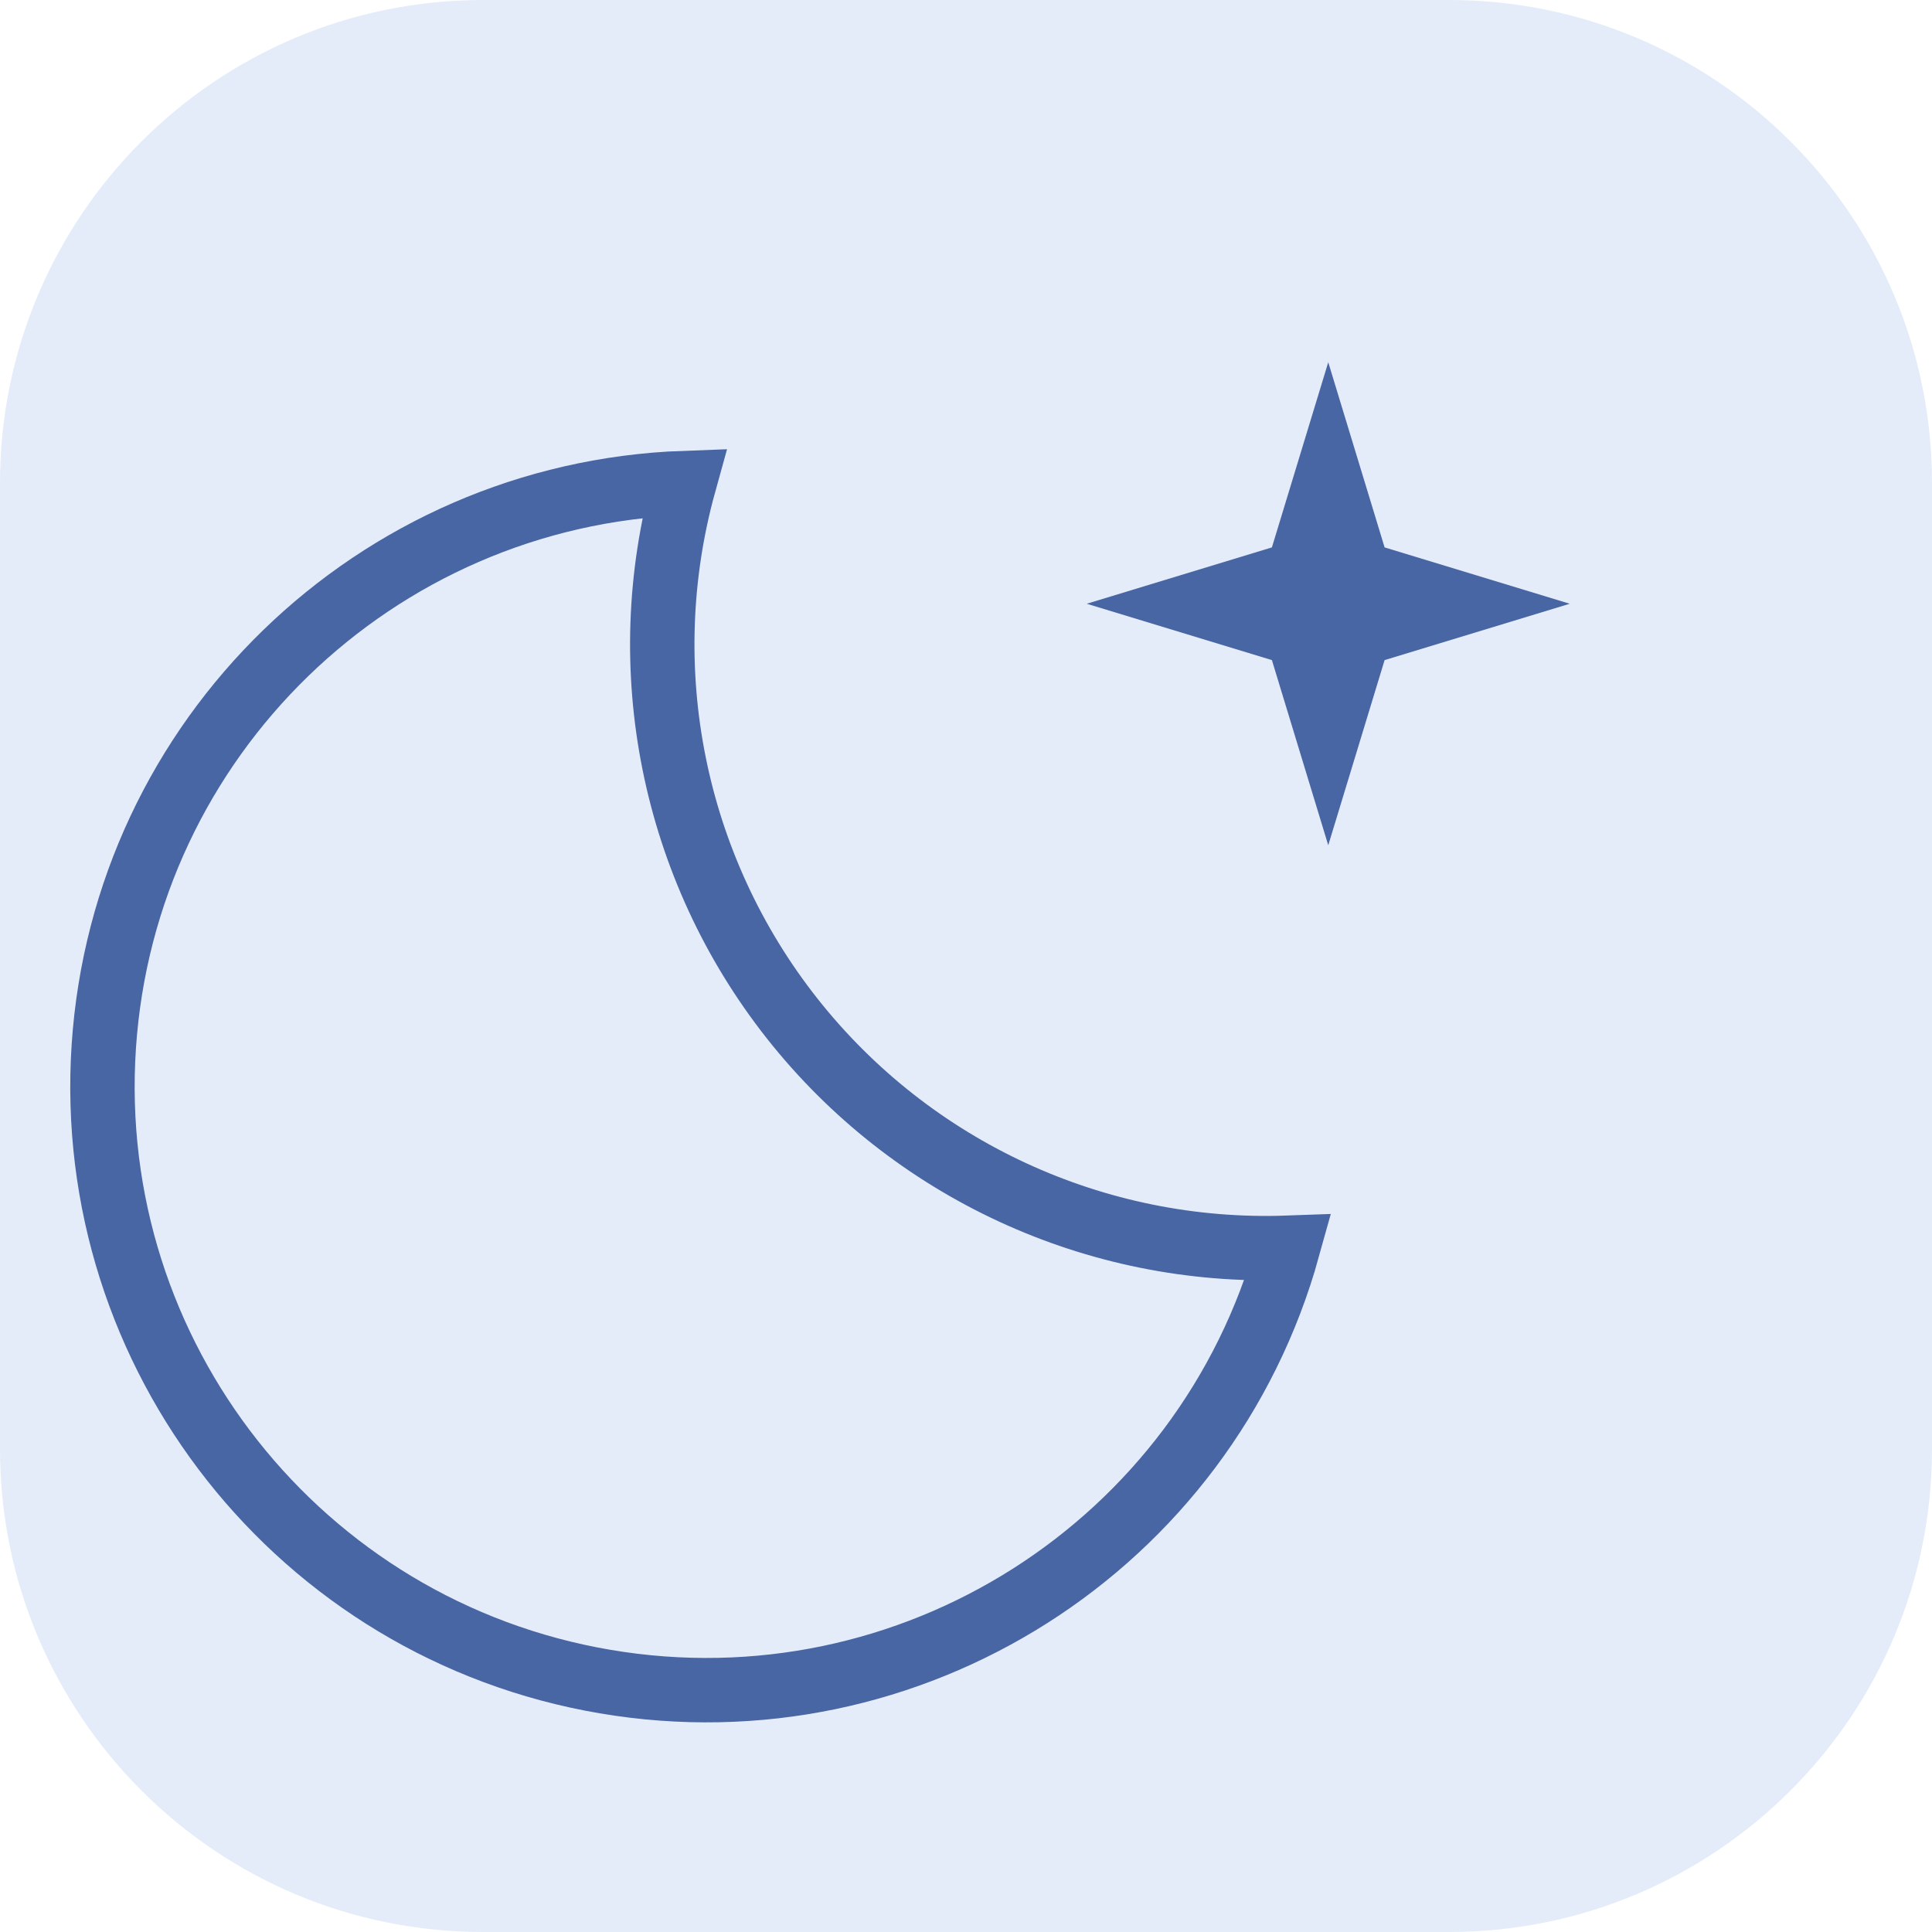
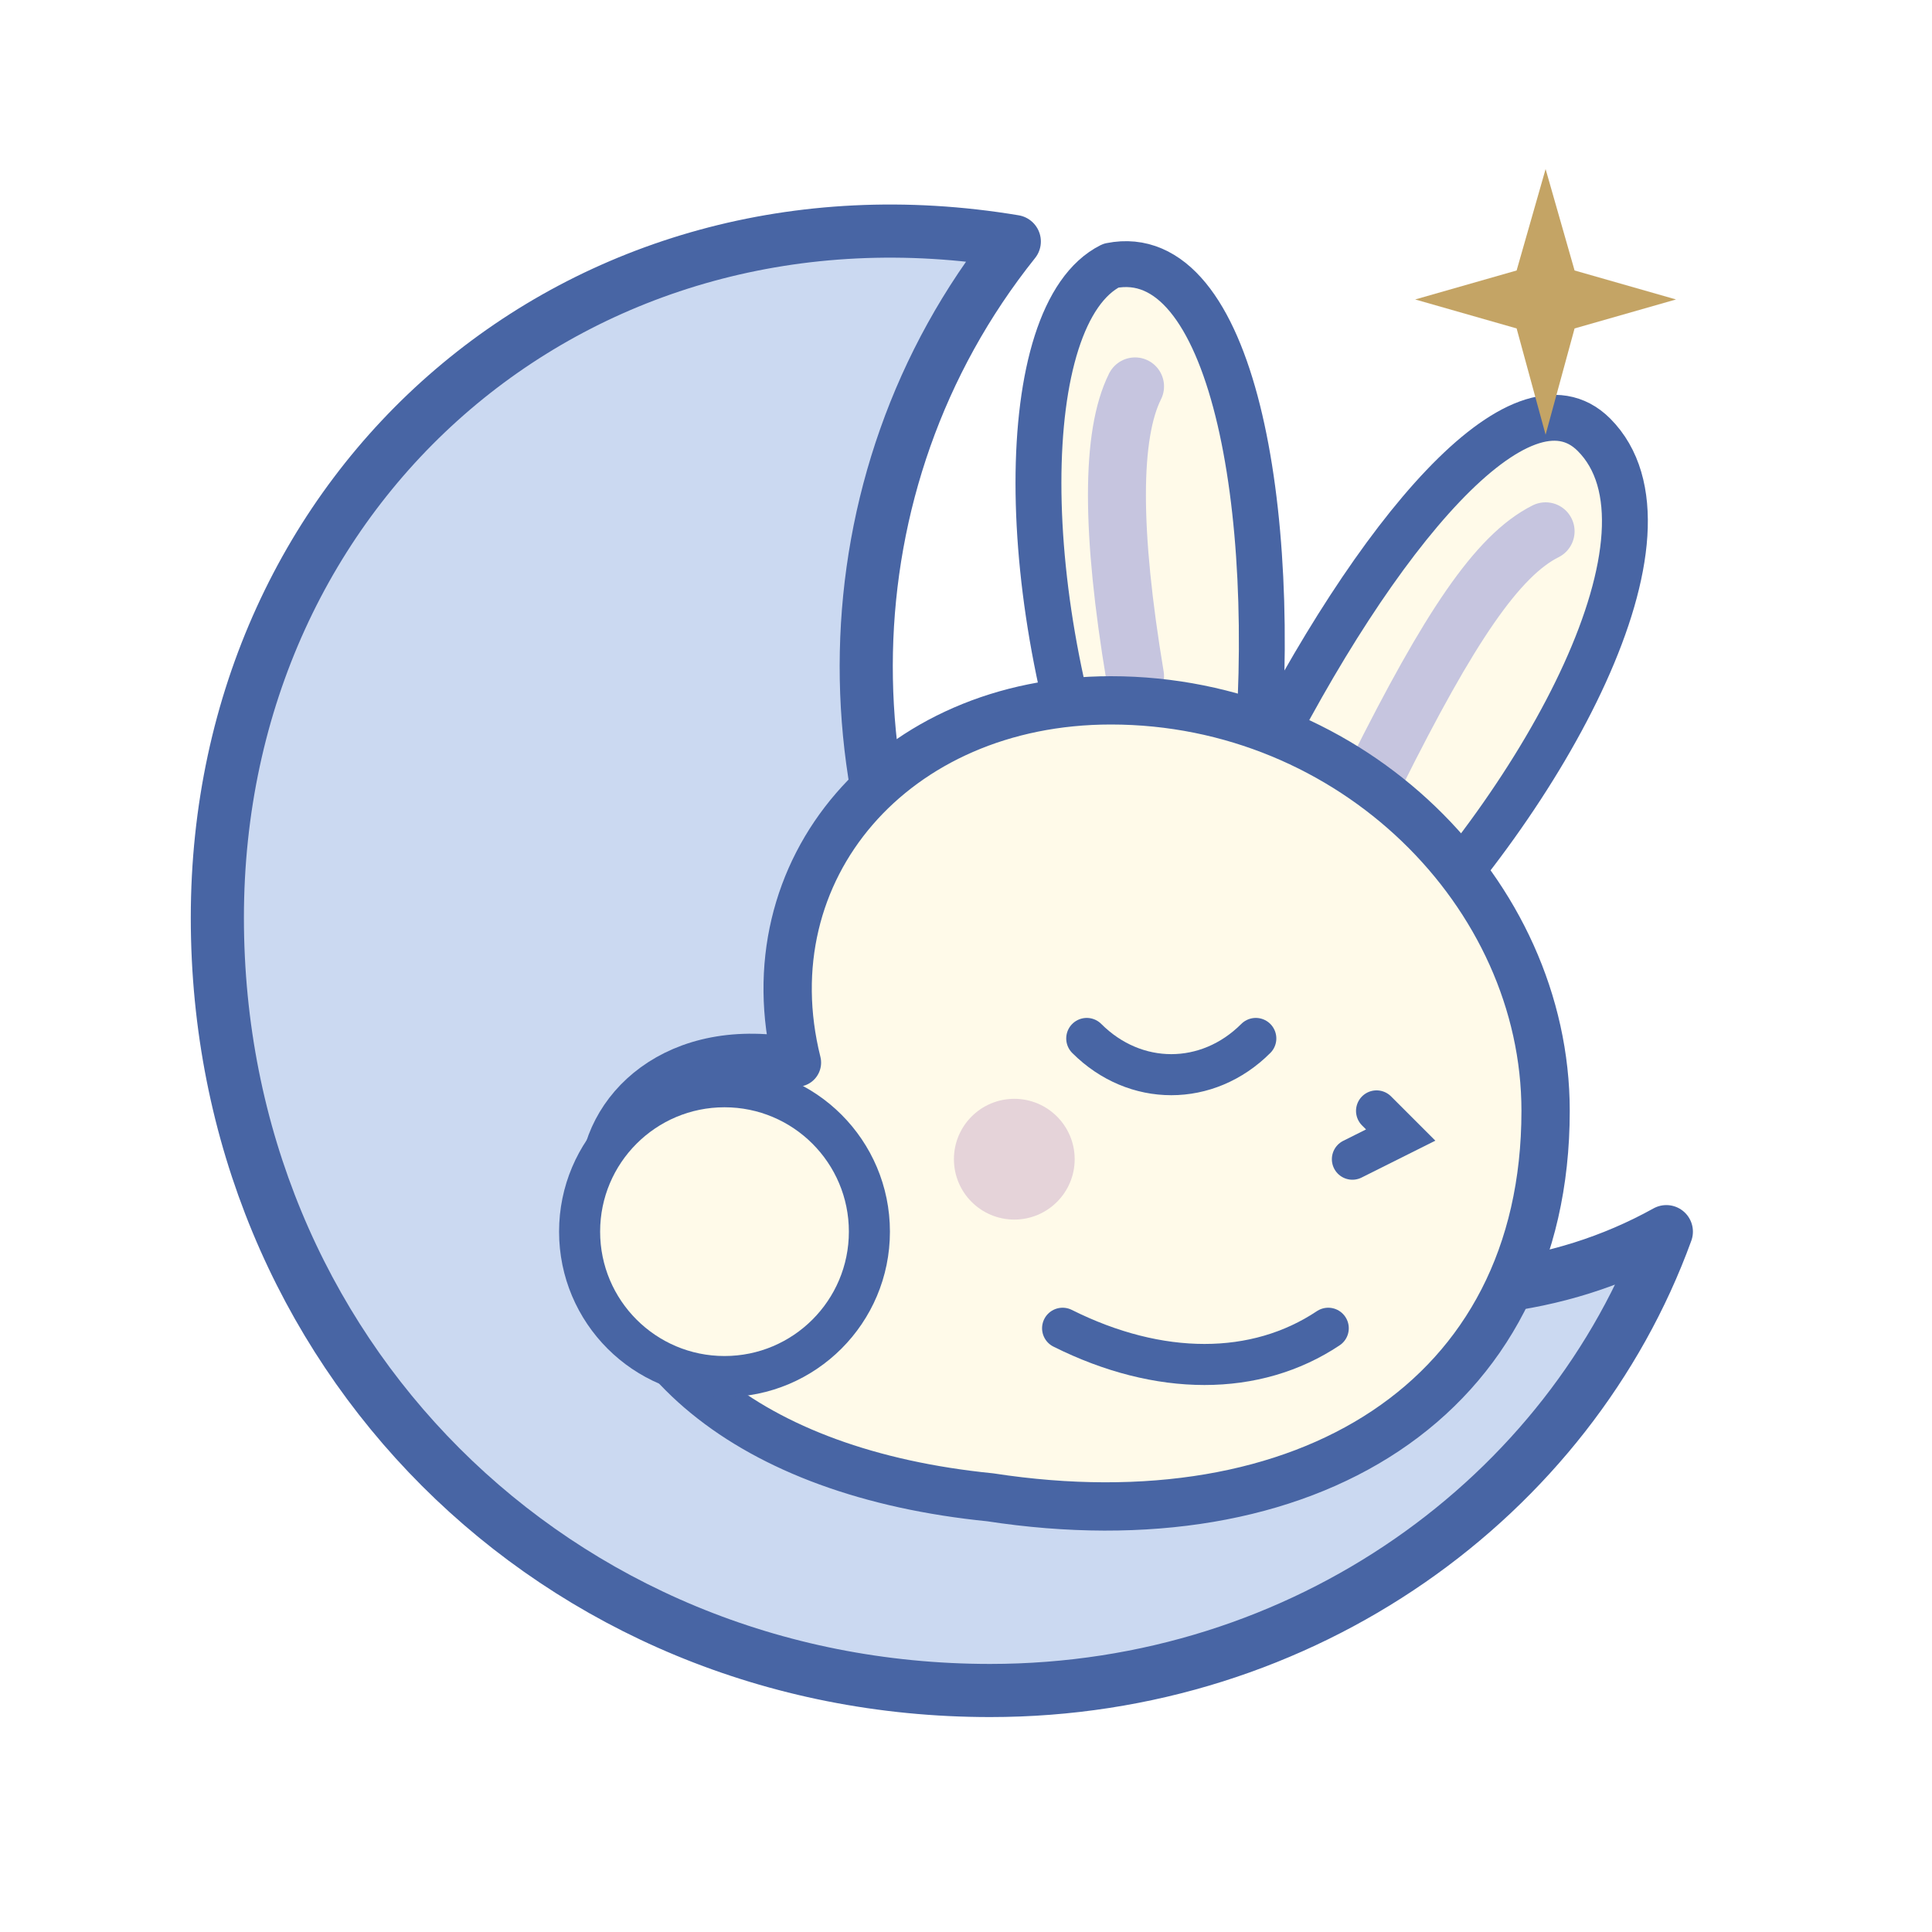
- <svg xmlns="http://www.w3.org/2000/svg" viewBox="0 0 48 48">
-   <rect width="48" height="48" rx="12" fill="#e4ecfa" />
-   <path d="M32 31A15 15 0 0 1 17 12a15 15 0 1 0 15 19Z" fill="none" stroke="#4865a4" stroke-width="1.6" />
-   <path d="m33 9 1.4 4.6L39 15l-4.6 1.4L33 21l-1.4-4.6L27 15l4.6-1.4Z" fill="#4865a4" />
+ <svg xmlns="http://www.w3.org/2000/svg" viewBox="0 0 80 80" fill="none">
+   <path d="M42 10C24 7 9 20 9 38c0 18 14 32 32 32 13 0 24-8 28-19-9 5-21 2-28-7-7-10-7-24 1-34Z" fill="#CBD9F1" stroke="#4865A4" stroke-width="2.2" stroke-linejoin="round" />
+   <path d="M46 35c-4-10-4-22 0-24 5-1 7 10 6 21 5-10 11-17 14-14 4 4-2 15-9 22" fill="#FFFAE9" stroke="#4865A4" stroke-width="1.9" stroke-linejoin="round" />
+   <path d="M47 28c-1-6-1-10 0-12m10 16c3-6 5-9 7-10" stroke="#C6C5DF" stroke-width="2.4" stroke-linecap="round" />
+   <path d="M33 44c-2-8 4-15 13-15 10 0 18 8 18 17 0 12-10 18-23 16-10-1-16-6-16-13 0-3 3-6 8-5Z" fill="#FFFAE9" stroke="#4865A4" stroke-width="2" stroke-linejoin="round" />
+   <circle cx="30" cy="51" r="6" fill="#FFFAE9" stroke="#4865A4" stroke-width="1.7" />
+   <path d="M45 43c2 2 5 2 7 0m5 3 1 1-2 1m-12 7c4 2 8 2 11 0" stroke="#4865A4" stroke-width="1.7" stroke-linecap="round" />
+   <circle cx="42" cy="48" r="2.5" fill="#E5D3D9" />
+   <path d="m64 7 1.2 4.2 4.2 1.2-4.2 1.2L64 18l-1.2-4.4-4.2-1.2 4.2-1.2L64 7Z" fill="#C4A465" />
</svg>
